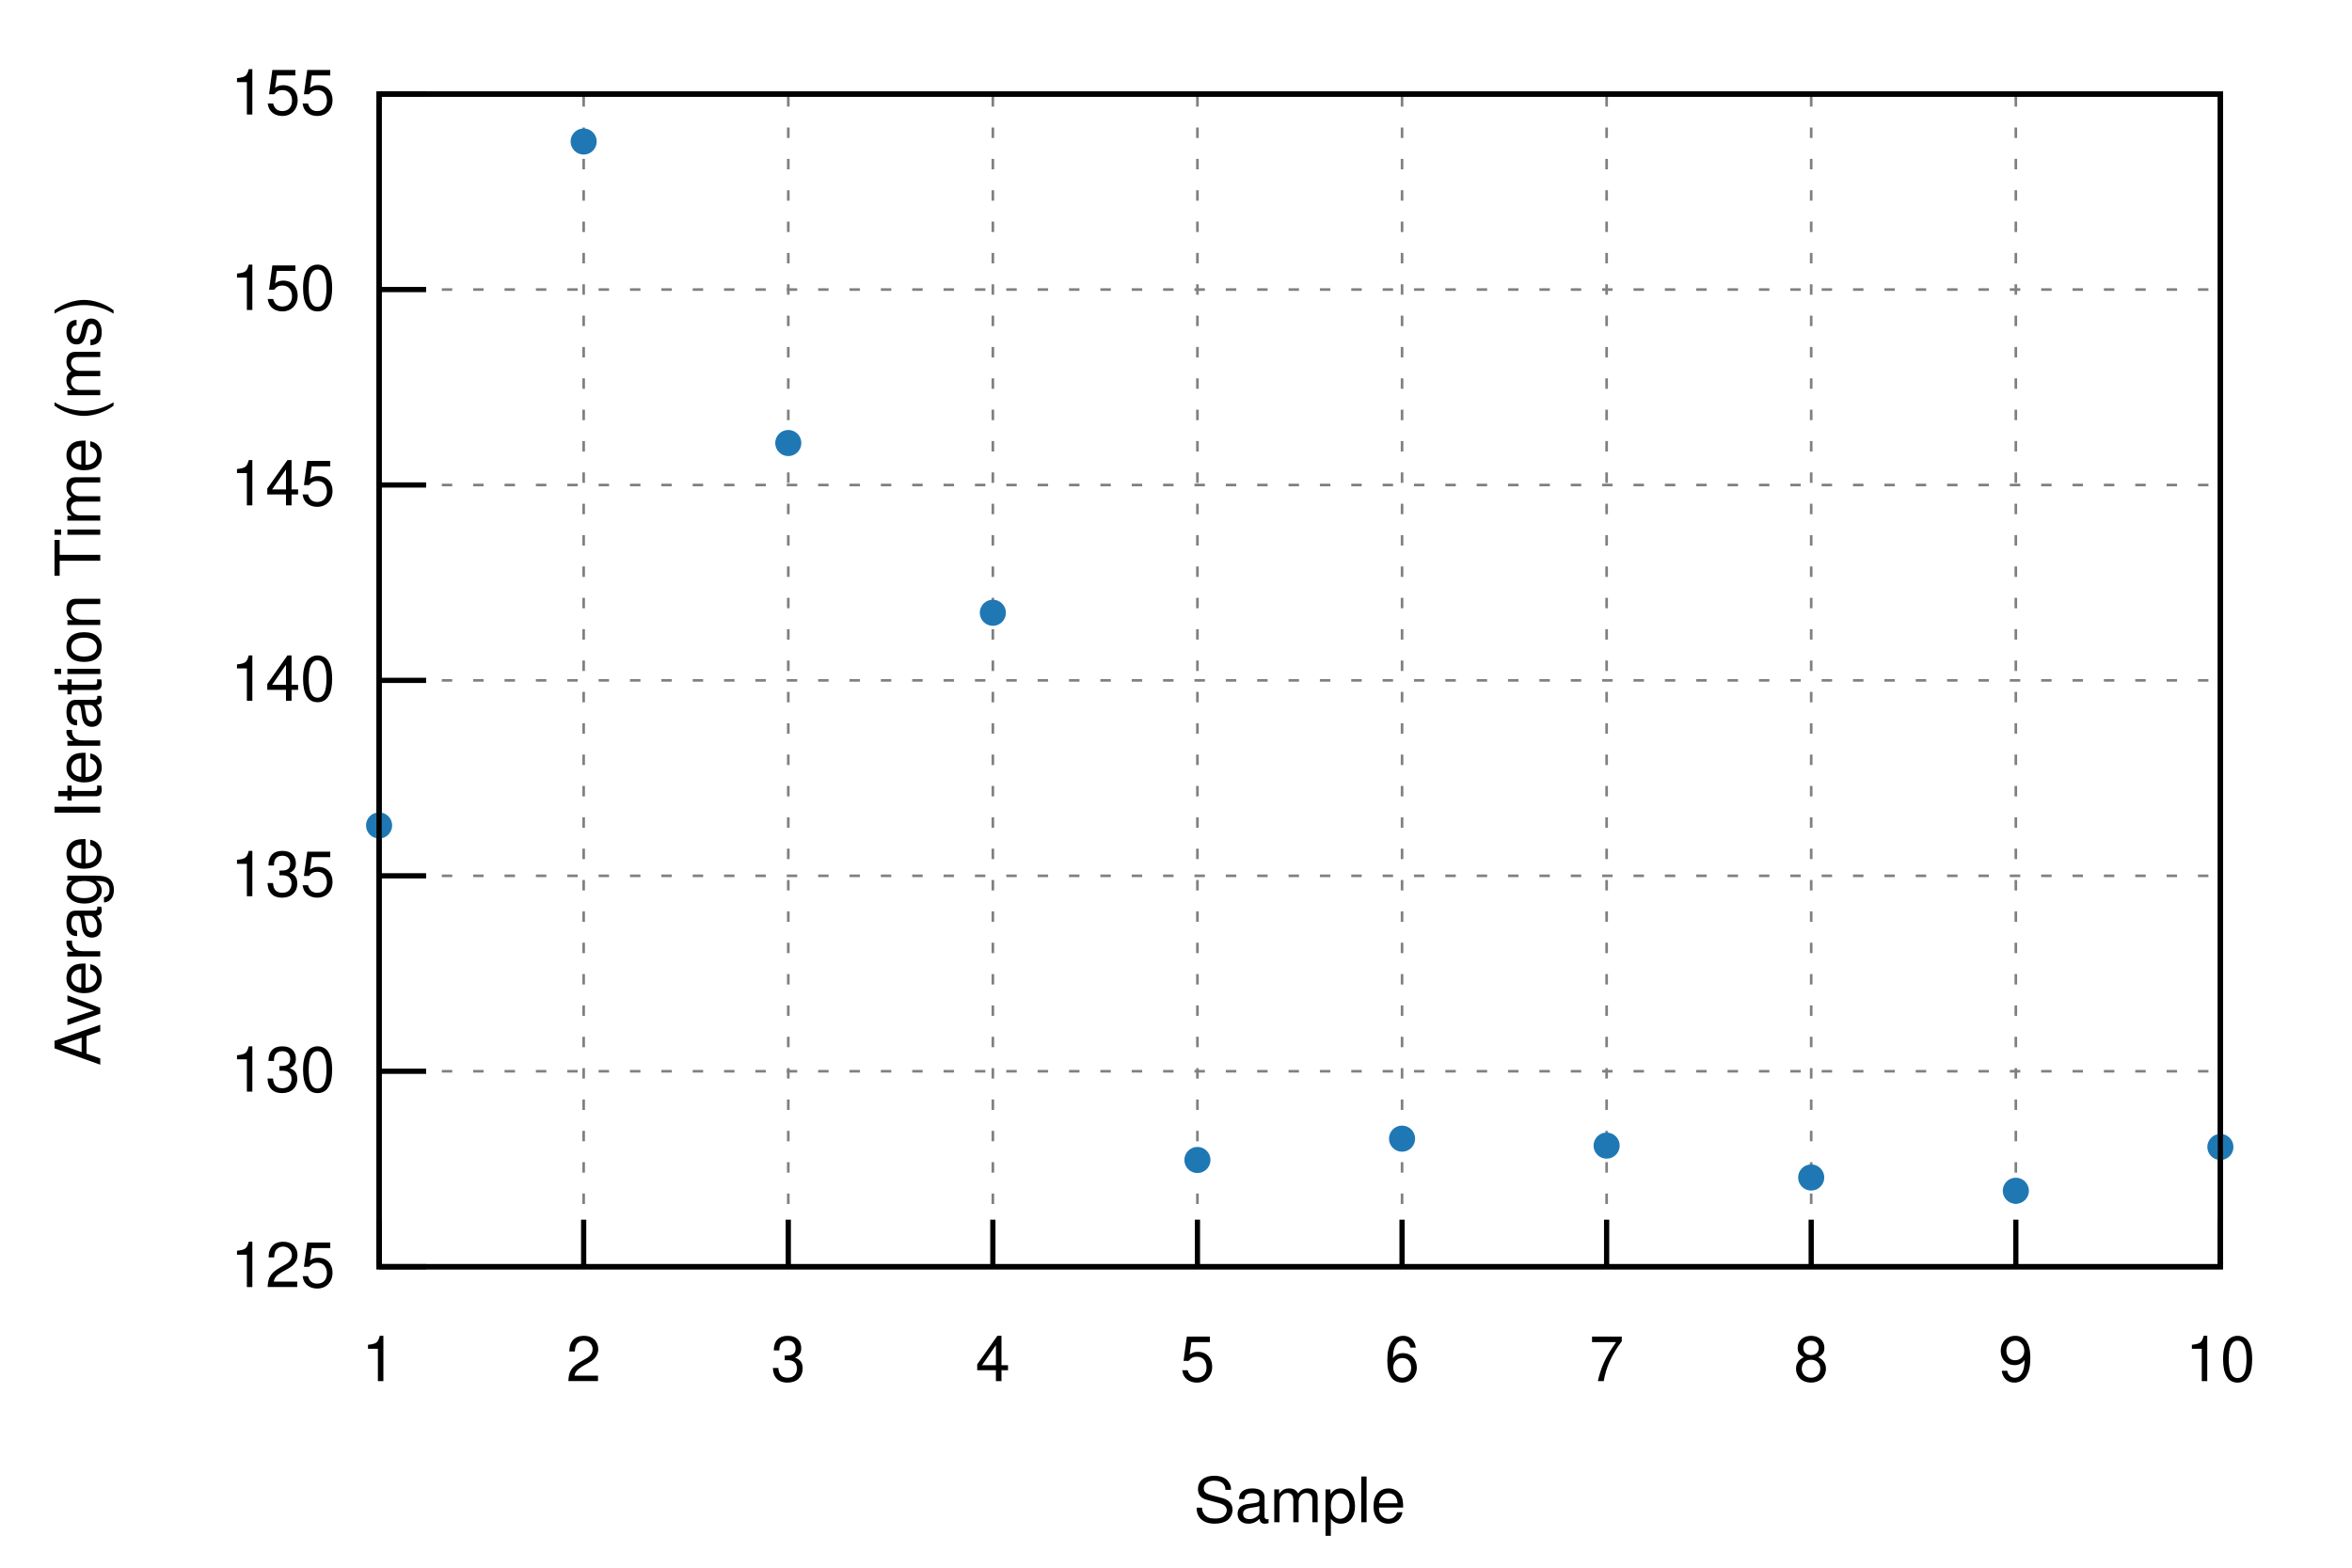
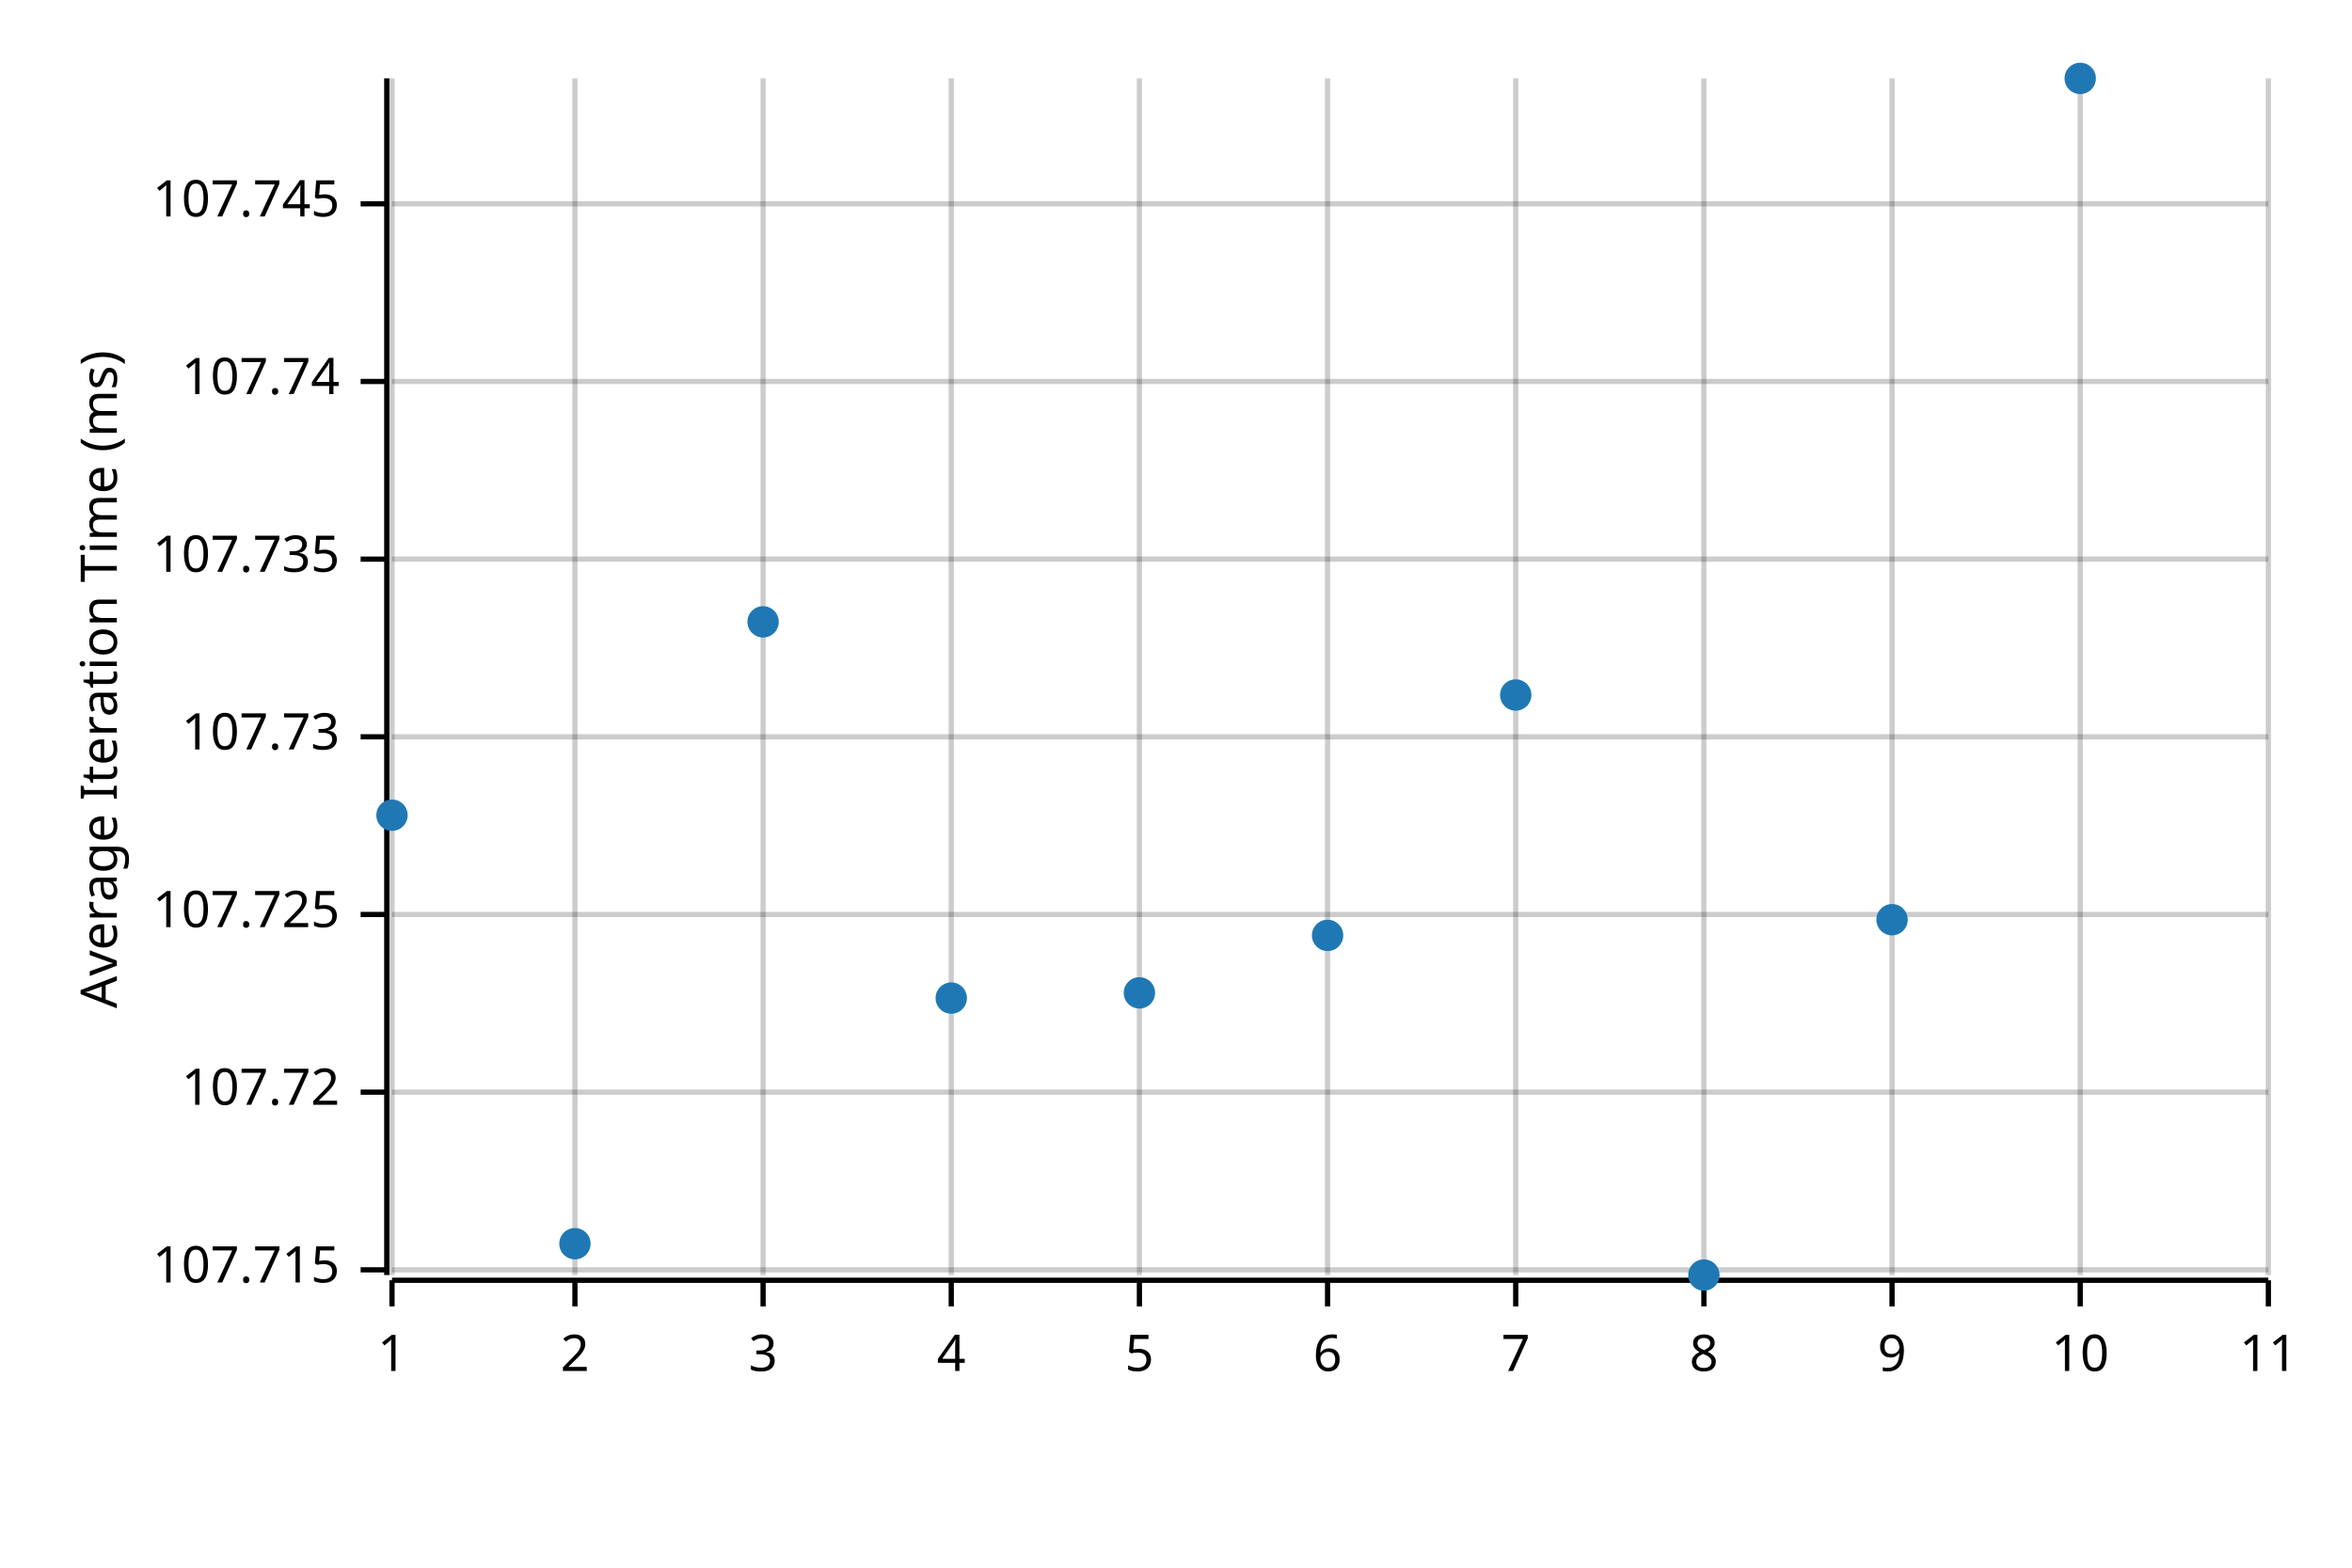
- <svg xmlns="http://www.w3.org/2000/svg" xmlns:xlink="http://www.w3.org/1999/xlink" viewBox="0 0 450 300">
-   <g id="gnuplot_canvas">
-     <rect x="0" y="0" width="450" height="300" fill="none" />
-     <defs>
-       <circle id="gpDot" r="0.5" stroke-width="0.5" stroke="currentColor" />
-       <path id="gpPt0" stroke-width="0.222" stroke="currentColor" d="M-1,0 h2 M0,-1 v2" />
-       <path id="gpPt1" stroke-width="0.222" stroke="currentColor" d="M-1,-1 L1,1 M1,-1 L-1,1" />
-       <path id="gpPt2" stroke-width="0.222" stroke="currentColor" d="M-1,0 L1,0 M0,-1 L0,1 M-1,-1 L1,1 M-1,1 L1,-1" />
-       <rect id="gpPt3" stroke-width="0.222" stroke="currentColor" x="-1" y="-1" width="2" height="2" />
-       <rect id="gpPt4" stroke-width="0.222" stroke="currentColor" fill="currentColor" x="-1" y="-1" width="2" height="2" />
-       <circle id="gpPt5" stroke-width="0.222" stroke="currentColor" cx="0" cy="0" r="1" />
-       <use xlink:href="#gpPt5" id="gpPt6" fill="currentColor" stroke="none" />
-       <path id="gpPt7" stroke-width="0.222" stroke="currentColor" d="M0,-1.33 L-1.33,0.67 L1.33,0.67 z" />
-       <use xlink:href="#gpPt7" id="gpPt8" fill="currentColor" stroke="none" />
-       <use xlink:href="#gpPt7" id="gpPt9" stroke="currentColor" transform="rotate(180)" />
-       <use xlink:href="#gpPt9" id="gpPt10" fill="currentColor" stroke="none" />
-       <use xlink:href="#gpPt3" id="gpPt11" stroke="currentColor" transform="rotate(45)" />
-       <use xlink:href="#gpPt11" id="gpPt12" fill="currentColor" stroke="none" />
-       <path id="gpPt13" stroke-width="0.222" stroke="currentColor" d="M0,1.330 L1.265,0.411 L0.782,-1.067 L-0.782,-1.076 L-1.265,0.411 z" />
-       <use xlink:href="#gpPt13" id="gpPt14" fill="currentColor" stroke="none" />
-       <filter id="textbox" filterUnits="objectBoundingBox" x="0" y="0" height="1" width="1">
-         <feFlood flood-color="white" flood-opacity="1" result="bgnd" />
-         <feComposite in="SourceGraphic" in2="bgnd" operator="atop" />
-       </filter>
-       <filter id="greybox" filterUnits="objectBoundingBox" x="0" y="0" height="1" width="1">
-         <feFlood flood-color="lightgrey" flood-opacity="1" result="grey" />
-         <feComposite in="SourceGraphic" in2="grey" operator="atop" />
-       </filter>
-     </defs>
-     <g fill="none" color="white" stroke="currentColor" stroke-width="1.00" stroke-linecap="butt" stroke-linejoin="miter">
- </g>
-     <g fill="none" color="black" stroke="currentColor" stroke-width="1.00" stroke-linecap="butt" stroke-linejoin="miter">
- </g>
-     <g fill="none" color="black" stroke="black" stroke-width="0.50" stroke-linecap="butt" stroke-linejoin="miter">
- </g>
-     <g fill="none" color="gray" stroke="currentColor" stroke-width="0.50" stroke-linecap="butt" stroke-linejoin="miter">
-       <path stroke="gray" stroke-dasharray="2,4" class="gridline" d="M72.53,242.40 L424.82,242.40  " />
-     </g>
-     <g fill="none" color="gray" stroke="gray" stroke-width="1.00" stroke-linecap="butt" stroke-linejoin="miter">
- </g>
-     <g fill="none" color="black" stroke="currentColor" stroke-width="1.00" stroke-linecap="butt" stroke-linejoin="miter">
-       <path stroke="black" d="M72.53,242.40 L81.53,242.40  " />
-       <g transform="translate(64.14,246.30)" stroke="none" fill="black" font-family="Helvetica" font-size="12.00" text-anchor="end">
-         <text>
-           <tspan font-family="Helvetica"> 125</tspan>
-         </text>
-       </g>
-     </g>
-     <g fill="none" color="black" stroke="currentColor" stroke-width="1.00" stroke-linecap="butt" stroke-linejoin="miter">
- </g>
-     <g fill="none" color="black" stroke="black" stroke-width="0.50" stroke-linecap="butt" stroke-linejoin="miter">
- </g>
-     <g fill="none" color="gray" stroke="currentColor" stroke-width="0.50" stroke-linecap="butt" stroke-linejoin="miter">
-       <path stroke="gray" stroke-dasharray="2,4" class="gridline" d="M72.53,205.00 L424.82,205.00  " />
-     </g>
-     <g fill="none" color="gray" stroke="gray" stroke-width="1.00" stroke-linecap="butt" stroke-linejoin="miter">
- </g>
-     <g fill="none" color="black" stroke="currentColor" stroke-width="1.00" stroke-linecap="butt" stroke-linejoin="miter">
-       <path stroke="black" d="M72.53,205.00 L81.53,205.00  " />
-       <g transform="translate(64.14,208.90)" stroke="none" fill="black" font-family="Helvetica" font-size="12.00" text-anchor="end">
-         <text>
-           <tspan font-family="Helvetica"> 130</tspan>
-         </text>
-       </g>
-     </g>
-     <g fill="none" color="black" stroke="currentColor" stroke-width="1.00" stroke-linecap="butt" stroke-linejoin="miter">
- </g>
-     <g fill="none" color="black" stroke="black" stroke-width="0.50" stroke-linecap="butt" stroke-linejoin="miter">
- </g>
-     <g fill="none" color="gray" stroke="currentColor" stroke-width="0.50" stroke-linecap="butt" stroke-linejoin="miter">
-       <path stroke="gray" stroke-dasharray="2,4" class="gridline" d="M72.53,167.60 L424.82,167.60  " />
-     </g>
-     <g fill="none" color="gray" stroke="gray" stroke-width="1.00" stroke-linecap="butt" stroke-linejoin="miter">
- </g>
-     <g fill="none" color="black" stroke="currentColor" stroke-width="1.00" stroke-linecap="butt" stroke-linejoin="miter">
-       <path stroke="black" d="M72.53,167.60 L81.53,167.60  " />
-       <g transform="translate(64.14,171.50)" stroke="none" fill="black" font-family="Helvetica" font-size="12.00" text-anchor="end">
-         <text>
-           <tspan font-family="Helvetica"> 135</tspan>
-         </text>
-       </g>
-     </g>
-     <g fill="none" color="black" stroke="currentColor" stroke-width="1.00" stroke-linecap="butt" stroke-linejoin="miter">
- </g>
-     <g fill="none" color="black" stroke="black" stroke-width="0.50" stroke-linecap="butt" stroke-linejoin="miter">
- </g>
-     <g fill="none" color="gray" stroke="currentColor" stroke-width="0.50" stroke-linecap="butt" stroke-linejoin="miter">
-       <path stroke="gray" stroke-dasharray="2,4" class="gridline" d="M72.53,130.20 L424.82,130.20  " />
-     </g>
-     <g fill="none" color="gray" stroke="gray" stroke-width="1.00" stroke-linecap="butt" stroke-linejoin="miter">
- </g>
-     <g fill="none" color="black" stroke="currentColor" stroke-width="1.00" stroke-linecap="butt" stroke-linejoin="miter">
-       <path stroke="black" d="M72.53,130.20 L81.53,130.20  " />
-       <g transform="translate(64.14,134.10)" stroke="none" fill="black" font-family="Helvetica" font-size="12.00" text-anchor="end">
-         <text>
-           <tspan font-family="Helvetica"> 140</tspan>
-         </text>
-       </g>
-     </g>
-     <g fill="none" color="black" stroke="currentColor" stroke-width="1.00" stroke-linecap="butt" stroke-linejoin="miter">
- </g>
-     <g fill="none" color="black" stroke="black" stroke-width="0.50" stroke-linecap="butt" stroke-linejoin="miter">
- </g>
-     <g fill="none" color="gray" stroke="currentColor" stroke-width="0.50" stroke-linecap="butt" stroke-linejoin="miter">
-       <path stroke="gray" stroke-dasharray="2,4" class="gridline" d="M72.53,92.81 L424.82,92.81  " />
-     </g>
-     <g fill="none" color="gray" stroke="gray" stroke-width="1.00" stroke-linecap="butt" stroke-linejoin="miter">
- </g>
-     <g fill="none" color="black" stroke="currentColor" stroke-width="1.00" stroke-linecap="butt" stroke-linejoin="miter">
-       <path stroke="black" d="M72.53,92.81 L81.53,92.81  " />
-       <g transform="translate(64.14,96.71)" stroke="none" fill="black" font-family="Helvetica" font-size="12.00" text-anchor="end">
-         <text>
-           <tspan font-family="Helvetica"> 145</tspan>
-         </text>
-       </g>
-     </g>
-     <g fill="none" color="black" stroke="currentColor" stroke-width="1.00" stroke-linecap="butt" stroke-linejoin="miter">
- </g>
-     <g fill="none" color="black" stroke="black" stroke-width="0.50" stroke-linecap="butt" stroke-linejoin="miter">
- </g>
-     <g fill="none" color="gray" stroke="currentColor" stroke-width="0.50" stroke-linecap="butt" stroke-linejoin="miter">
-       <path stroke="gray" stroke-dasharray="2,4" class="gridline" d="M72.53,55.41 L424.82,55.41  " />
-     </g>
-     <g fill="none" color="gray" stroke="gray" stroke-width="1.00" stroke-linecap="butt" stroke-linejoin="miter">
- </g>
-     <g fill="none" color="black" stroke="currentColor" stroke-width="1.00" stroke-linecap="butt" stroke-linejoin="miter">
-       <path stroke="black" d="M72.53,55.41 L81.53,55.41  " />
-       <g transform="translate(64.14,59.31)" stroke="none" fill="black" font-family="Helvetica" font-size="12.00" text-anchor="end">
-         <text>
-           <tspan font-family="Helvetica"> 150</tspan>
-         </text>
-       </g>
-     </g>
-     <g fill="none" color="black" stroke="currentColor" stroke-width="1.00" stroke-linecap="butt" stroke-linejoin="miter">
- </g>
-     <g fill="none" color="black" stroke="black" stroke-width="0.50" stroke-linecap="butt" stroke-linejoin="miter">
- </g>
-     <g fill="none" color="gray" stroke="currentColor" stroke-width="0.50" stroke-linecap="butt" stroke-linejoin="miter">
-       <path stroke="gray" stroke-dasharray="2,4" class="gridline" d="M72.53,18.01 L424.82,18.01  " />
-     </g>
-     <g fill="none" color="gray" stroke="gray" stroke-width="1.00" stroke-linecap="butt" stroke-linejoin="miter">
- </g>
-     <g fill="none" color="black" stroke="currentColor" stroke-width="1.00" stroke-linecap="butt" stroke-linejoin="miter">
-       <path stroke="black" d="M72.53,18.01 L81.53,18.01  " />
-       <g transform="translate(64.14,21.91)" stroke="none" fill="black" font-family="Helvetica" font-size="12.00" text-anchor="end">
-         <text>
-           <tspan font-family="Helvetica"> 155</tspan>
-         </text>
-       </g>
-     </g>
-     <g fill="none" color="black" stroke="currentColor" stroke-width="1.00" stroke-linecap="butt" stroke-linejoin="miter">
- </g>
-     <g fill="none" color="black" stroke="black" stroke-width="0.50" stroke-linecap="butt" stroke-linejoin="miter">
- </g>
-     <g fill="none" color="gray" stroke="currentColor" stroke-width="0.50" stroke-linecap="butt" stroke-linejoin="miter">
-       <path stroke="gray" stroke-dasharray="2,4" class="gridline" d="M72.53,242.40 L72.53,18.01  " />
-     </g>
-     <g fill="none" color="gray" stroke="gray" stroke-width="1.00" stroke-linecap="butt" stroke-linejoin="miter">
- </g>
-     <g fill="none" color="black" stroke="currentColor" stroke-width="1.00" stroke-linecap="butt" stroke-linejoin="miter">
-       <path stroke="black" d="M72.53,242.40 L72.53,233.40  " />
-       <g transform="translate(72.53,264.30)" stroke="none" fill="black" font-family="Helvetica" font-size="12.00" text-anchor="middle">
-         <text>
-           <tspan font-family="Helvetica"> 1</tspan>
-         </text>
-       </g>
-     </g>
-     <g fill="none" color="black" stroke="currentColor" stroke-width="1.00" stroke-linecap="butt" stroke-linejoin="miter">
- </g>
-     <g fill="none" color="black" stroke="black" stroke-width="0.50" stroke-linecap="butt" stroke-linejoin="miter">
- </g>
-     <g fill="none" color="gray" stroke="currentColor" stroke-width="0.50" stroke-linecap="butt" stroke-linejoin="miter">
-       <path stroke="gray" stroke-dasharray="2,4" class="gridline" d="M111.67,242.40 L111.67,18.01  " />
-     </g>
-     <g fill="none" color="gray" stroke="gray" stroke-width="1.00" stroke-linecap="butt" stroke-linejoin="miter">
- </g>
-     <g fill="none" color="black" stroke="currentColor" stroke-width="1.00" stroke-linecap="butt" stroke-linejoin="miter">
-       <path stroke="black" d="M111.67,242.40 L111.67,233.40  " />
-       <g transform="translate(111.67,264.30)" stroke="none" fill="black" font-family="Helvetica" font-size="12.00" text-anchor="middle">
-         <text>
-           <tspan font-family="Helvetica"> 2</tspan>
-         </text>
-       </g>
-     </g>
-     <g fill="none" color="black" stroke="currentColor" stroke-width="1.00" stroke-linecap="butt" stroke-linejoin="miter">
- </g>
-     <g fill="none" color="black" stroke="black" stroke-width="0.50" stroke-linecap="butt" stroke-linejoin="miter">
- </g>
-     <g fill="none" color="gray" stroke="currentColor" stroke-width="0.50" stroke-linecap="butt" stroke-linejoin="miter">
-       <path stroke="gray" stroke-dasharray="2,4" class="gridline" d="M150.82,242.40 L150.82,18.01  " />
-     </g>
-     <g fill="none" color="gray" stroke="gray" stroke-width="1.00" stroke-linecap="butt" stroke-linejoin="miter">
- </g>
-     <g fill="none" color="black" stroke="currentColor" stroke-width="1.00" stroke-linecap="butt" stroke-linejoin="miter">
-       <path stroke="black" d="M150.82,242.40 L150.82,233.40  " />
-       <g transform="translate(150.82,264.30)" stroke="none" fill="black" font-family="Helvetica" font-size="12.00" text-anchor="middle">
-         <text>
-           <tspan font-family="Helvetica"> 3</tspan>
-         </text>
-       </g>
-     </g>
-     <g fill="none" color="black" stroke="currentColor" stroke-width="1.00" stroke-linecap="butt" stroke-linejoin="miter">
- </g>
-     <g fill="none" color="black" stroke="black" stroke-width="0.50" stroke-linecap="butt" stroke-linejoin="miter">
- </g>
-     <g fill="none" color="gray" stroke="currentColor" stroke-width="0.50" stroke-linecap="butt" stroke-linejoin="miter">
-       <path stroke="gray" stroke-dasharray="2,4" class="gridline" d="M189.96,242.40 L189.96,18.01  " />
-     </g>
-     <g fill="none" color="gray" stroke="gray" stroke-width="1.00" stroke-linecap="butt" stroke-linejoin="miter">
- </g>
-     <g fill="none" color="black" stroke="currentColor" stroke-width="1.00" stroke-linecap="butt" stroke-linejoin="miter">
-       <path stroke="black" d="M189.96,242.40 L189.96,233.40  " />
-       <g transform="translate(189.96,264.30)" stroke="none" fill="black" font-family="Helvetica" font-size="12.00" text-anchor="middle">
-         <text>
-           <tspan font-family="Helvetica"> 4</tspan>
-         </text>
-       </g>
-     </g>
-     <g fill="none" color="black" stroke="currentColor" stroke-width="1.00" stroke-linecap="butt" stroke-linejoin="miter">
- </g>
-     <g fill="none" color="black" stroke="black" stroke-width="0.50" stroke-linecap="butt" stroke-linejoin="miter">
- </g>
-     <g fill="none" color="gray" stroke="currentColor" stroke-width="0.50" stroke-linecap="butt" stroke-linejoin="miter">
-       <path stroke="gray" stroke-dasharray="2,4" class="gridline" d="M229.10,242.40 L229.10,18.01  " />
-     </g>
-     <g fill="none" color="gray" stroke="gray" stroke-width="1.00" stroke-linecap="butt" stroke-linejoin="miter">
- </g>
-     <g fill="none" color="black" stroke="currentColor" stroke-width="1.00" stroke-linecap="butt" stroke-linejoin="miter">
-       <path stroke="black" d="M229.10,242.40 L229.10,233.40  " />
-       <g transform="translate(229.10,264.30)" stroke="none" fill="black" font-family="Helvetica" font-size="12.00" text-anchor="middle">
-         <text>
-           <tspan font-family="Helvetica"> 5</tspan>
-         </text>
-       </g>
-     </g>
-     <g fill="none" color="black" stroke="currentColor" stroke-width="1.00" stroke-linecap="butt" stroke-linejoin="miter">
- </g>
-     <g fill="none" color="black" stroke="black" stroke-width="0.50" stroke-linecap="butt" stroke-linejoin="miter">
- </g>
-     <g fill="none" color="gray" stroke="currentColor" stroke-width="0.50" stroke-linecap="butt" stroke-linejoin="miter">
-       <path stroke="gray" stroke-dasharray="2,4" class="gridline" d="M268.25,242.40 L268.25,18.01  " />
-     </g>
-     <g fill="none" color="gray" stroke="gray" stroke-width="1.00" stroke-linecap="butt" stroke-linejoin="miter">
- </g>
-     <g fill="none" color="black" stroke="currentColor" stroke-width="1.00" stroke-linecap="butt" stroke-linejoin="miter">
-       <path stroke="black" d="M268.25,242.40 L268.25,233.40  " />
-       <g transform="translate(268.25,264.30)" stroke="none" fill="black" font-family="Helvetica" font-size="12.00" text-anchor="middle">
-         <text>
-           <tspan font-family="Helvetica"> 6</tspan>
-         </text>
-       </g>
-     </g>
-     <g fill="none" color="black" stroke="currentColor" stroke-width="1.00" stroke-linecap="butt" stroke-linejoin="miter">
- </g>
-     <g fill="none" color="black" stroke="black" stroke-width="0.50" stroke-linecap="butt" stroke-linejoin="miter">
- </g>
-     <g fill="none" color="gray" stroke="currentColor" stroke-width="0.50" stroke-linecap="butt" stroke-linejoin="miter">
-       <path stroke="gray" stroke-dasharray="2,4" class="gridline" d="M307.39,242.40 L307.39,18.01  " />
-     </g>
-     <g fill="none" color="gray" stroke="gray" stroke-width="1.00" stroke-linecap="butt" stroke-linejoin="miter">
- </g>
-     <g fill="none" color="black" stroke="currentColor" stroke-width="1.00" stroke-linecap="butt" stroke-linejoin="miter">
-       <path stroke="black" d="M307.39,242.40 L307.39,233.40  " />
-       <g transform="translate(307.39,264.30)" stroke="none" fill="black" font-family="Helvetica" font-size="12.00" text-anchor="middle">
-         <text>
-           <tspan font-family="Helvetica"> 7</tspan>
-         </text>
-       </g>
-     </g>
-     <g fill="none" color="black" stroke="currentColor" stroke-width="1.00" stroke-linecap="butt" stroke-linejoin="miter">
- </g>
-     <g fill="none" color="black" stroke="black" stroke-width="0.50" stroke-linecap="butt" stroke-linejoin="miter">
- </g>
-     <g fill="none" color="gray" stroke="currentColor" stroke-width="0.50" stroke-linecap="butt" stroke-linejoin="miter">
-       <path stroke="gray" stroke-dasharray="2,4" class="gridline" d="M346.53,242.40 L346.53,18.01  " />
-     </g>
-     <g fill="none" color="gray" stroke="gray" stroke-width="1.00" stroke-linecap="butt" stroke-linejoin="miter">
- </g>
-     <g fill="none" color="black" stroke="currentColor" stroke-width="1.00" stroke-linecap="butt" stroke-linejoin="miter">
-       <path stroke="black" d="M346.53,242.40 L346.53,233.40  " />
-       <g transform="translate(346.53,264.30)" stroke="none" fill="black" font-family="Helvetica" font-size="12.00" text-anchor="middle">
-         <text>
-           <tspan font-family="Helvetica"> 8</tspan>
-         </text>
-       </g>
-     </g>
-     <g fill="none" color="black" stroke="currentColor" stroke-width="1.00" stroke-linecap="butt" stroke-linejoin="miter">
- </g>
-     <g fill="none" color="black" stroke="black" stroke-width="0.50" stroke-linecap="butt" stroke-linejoin="miter">
- </g>
-     <g fill="none" color="gray" stroke="currentColor" stroke-width="0.50" stroke-linecap="butt" stroke-linejoin="miter">
-       <path stroke="gray" stroke-dasharray="2,4" class="gridline" d="M385.68,242.40 L385.68,18.01  " />
-     </g>
-     <g fill="none" color="gray" stroke="gray" stroke-width="1.00" stroke-linecap="butt" stroke-linejoin="miter">
- </g>
-     <g fill="none" color="black" stroke="currentColor" stroke-width="1.00" stroke-linecap="butt" stroke-linejoin="miter">
-       <path stroke="black" d="M385.68,242.40 L385.68,233.40  " />
-       <g transform="translate(385.68,264.30)" stroke="none" fill="black" font-family="Helvetica" font-size="12.00" text-anchor="middle">
-         <text>
-           <tspan font-family="Helvetica"> 9</tspan>
-         </text>
-       </g>
-     </g>
-     <g fill="none" color="black" stroke="currentColor" stroke-width="1.00" stroke-linecap="butt" stroke-linejoin="miter">
- </g>
-     <g fill="none" color="black" stroke="black" stroke-width="0.50" stroke-linecap="butt" stroke-linejoin="miter">
- </g>
-     <g fill="none" color="gray" stroke="currentColor" stroke-width="0.50" stroke-linecap="butt" stroke-linejoin="miter">
-       <path stroke="gray" stroke-dasharray="2,4" class="gridline" d="M424.82,242.40 L424.82,18.01  " />
-     </g>
-     <g fill="none" color="gray" stroke="gray" stroke-width="1.00" stroke-linecap="butt" stroke-linejoin="miter">
- </g>
-     <g fill="none" color="black" stroke="currentColor" stroke-width="1.00" stroke-linecap="butt" stroke-linejoin="miter">
-       <path stroke="black" d="M424.82,242.40 L424.82,233.40  " />
-       <g transform="translate(424.82,264.30)" stroke="none" fill="black" font-family="Helvetica" font-size="12.00" text-anchor="middle">
-         <text>
-           <tspan font-family="Helvetica"> 10</tspan>
-         </text>
-       </g>
-     </g>
-     <g fill="none" color="black" stroke="currentColor" stroke-width="1.00" stroke-linecap="butt" stroke-linejoin="miter">
- </g>
-     <g fill="none" color="black" stroke="currentColor" stroke-width="1.00" stroke-linecap="butt" stroke-linejoin="miter">
-       <path stroke="black" d="M72.53,18.01 L72.53,242.40 L424.82,242.40 L424.82,18.01 L72.53,18.01 Z  " />
-     </g>
-     <g fill="none" color="black" stroke="currentColor" stroke-width="1.00" stroke-linecap="butt" stroke-linejoin="miter">
-       <g transform="translate(19.18,130.21) rotate(270)" stroke="none" fill="black" font-family="Helvetica" font-size="12.00" text-anchor="middle">
-         <text>
-           <tspan font-family="Helvetica">Average Iteration Time (ms)</tspan>
-         </text>
-       </g>
-     </g>
-     <g fill="none" color="black" stroke="currentColor" stroke-width="1.00" stroke-linecap="butt" stroke-linejoin="miter">
-       <g transform="translate(248.67,291.30)" stroke="none" fill="black" font-family="Helvetica" font-size="12.00" text-anchor="middle">
-         <text>
-           <tspan font-family="Helvetica">Sample</tspan>
-         </text>
-       </g>
-     </g>
-     <g fill="none" color="black" stroke="currentColor" stroke-width="1.00" stroke-linecap="butt" stroke-linejoin="miter">
- </g>
-     <g id="gnuplot_plot_1">
-       <g fill="none" color="black" stroke="currentColor" stroke-width="1.00" stroke-linecap="butt" stroke-linejoin="miter">
-         <use xlink:href="#gpPt6" transform="translate(72.53,157.96) scale(2.25)" color="rgb( 31, 120, 180)" />
-         <use xlink:href="#gpPt6" transform="translate(111.67,27.08) scale(2.25)" color="rgb( 31, 120, 180)" />
-         <use xlink:href="#gpPt6" transform="translate(150.82,84.78) scale(2.25)" color="rgb( 31, 120, 180)" />
-         <use xlink:href="#gpPt6" transform="translate(189.96,117.26) scale(2.25)" color="rgb( 31, 120, 180)" />
-         <use xlink:href="#gpPt6" transform="translate(229.10,221.98) scale(2.25)" color="rgb( 31, 120, 180)" />
-         <use xlink:href="#gpPt6" transform="translate(268.25,217.90) scale(2.25)" color="rgb( 31, 120, 180)" />
-         <use xlink:href="#gpPt6" transform="translate(307.39,219.23) scale(2.25)" color="rgb( 31, 120, 180)" />
-         <use xlink:href="#gpPt6" transform="translate(346.53,225.33) scale(2.25)" color="rgb( 31, 120, 180)" />
-         <use xlink:href="#gpPt6" transform="translate(385.68,227.87) scale(2.25)" color="rgb( 31, 120, 180)" />
-         <use xlink:href="#gpPt6" transform="translate(424.82,219.49) scale(2.25)" color="rgb( 31, 120, 180)" />
-       </g>
-     </g>
-     <g fill="none" color="white" stroke="rgb( 31, 120, 180)" stroke-width="2.00" stroke-linecap="butt" stroke-linejoin="miter">
- </g>
-     <g fill="none" color="black" stroke="currentColor" stroke-width="2.00" stroke-linecap="butt" stroke-linejoin="miter">
- </g>
-     <g fill="none" color="black" stroke="black" stroke-width="1.00" stroke-linecap="butt" stroke-linejoin="miter">
- </g>
-     <g fill="none" color="black" stroke="currentColor" stroke-width="1.00" stroke-linecap="butt" stroke-linejoin="miter">
-       <path stroke="black" d="M72.53,18.01 L72.53,242.40 L424.82,242.40 L424.82,18.01 L72.53,18.01 Z  " />
-     </g>
-     <g fill="none" color="black" stroke="currentColor" stroke-width="1.00" stroke-linecap="butt" stroke-linejoin="miter">
- </g>
-   </g>
+ <svg xmlns="http://www.w3.org/2000/svg" width="450" height="300" viewBox="0 0 450 300">
+   <text x="15" y="130" dy="0.76em" text-anchor="middle" font-family="sans-serif" font-size="9.677" opacity="1" fill="#000000" transform="rotate(270, 15, 130)">
+ Average Iteration Time (ms)
+ </text>
+   <line opacity="0.2" stroke="#000000" stroke-width="1" x1="75" y1="244" x2="75" y2="15" />
+   <line opacity="0.2" stroke="#000000" stroke-width="1" x1="110" y1="244" x2="110" y2="15" />
+   <line opacity="0.2" stroke="#000000" stroke-width="1" x1="146" y1="244" x2="146" y2="15" />
+   <line opacity="0.2" stroke="#000000" stroke-width="1" x1="182" y1="244" x2="182" y2="15" />
+   <line opacity="0.2" stroke="#000000" stroke-width="1" x1="218" y1="244" x2="218" y2="15" />
+   <line opacity="0.2" stroke="#000000" stroke-width="1" x1="254" y1="244" x2="254" y2="15" />
+   <line opacity="0.2" stroke="#000000" stroke-width="1" x1="290" y1="244" x2="290" y2="15" />
+   <line opacity="0.2" stroke="#000000" stroke-width="1" x1="326" y1="244" x2="326" y2="15" />
+   <line opacity="0.2" stroke="#000000" stroke-width="1" x1="362" y1="244" x2="362" y2="15" />
+   <line opacity="0.2" stroke="#000000" stroke-width="1" x1="398" y1="244" x2="398" y2="15" />
+   <line opacity="0.2" stroke="#000000" stroke-width="1" x1="434" y1="244" x2="434" y2="15" />
+   <line opacity="0.2" stroke="#000000" stroke-width="1" x1="75" y1="243" x2="434" y2="243" />
+   <line opacity="0.2" stroke="#000000" stroke-width="1" x1="75" y1="209" x2="434" y2="209" />
+   <line opacity="0.2" stroke="#000000" stroke-width="1" x1="75" y1="175" x2="434" y2="175" />
+   <line opacity="0.2" stroke="#000000" stroke-width="1" x1="75" y1="141" x2="434" y2="141" />
+   <line opacity="0.2" stroke="#000000" stroke-width="1" x1="75" y1="107" x2="434" y2="107" />
+   <line opacity="0.2" stroke="#000000" stroke-width="1" x1="75" y1="73" x2="434" y2="73" />
+   <line opacity="0.2" stroke="#000000" stroke-width="1" x1="75" y1="39" x2="434" y2="39" />
+   <polyline fill="none" opacity="1" stroke="#000000" stroke-width="1" points="74,15 74,244 " />
+   <text x="65" y="243" dy="0.5ex" text-anchor="end" font-family="sans-serif" font-size="9.677" opacity="1" fill="#000000">
+ 107.715
+ </text>
+   <polyline fill="none" opacity="1" stroke="#000000" stroke-width="1" points="69,243 74,243 " />
+   <text x="65" y="209" dy="0.5ex" text-anchor="end" font-family="sans-serif" font-size="9.677" opacity="1" fill="#000000">
+ 107.72
+ </text>
+   <polyline fill="none" opacity="1" stroke="#000000" stroke-width="1" points="69,209 74,209 " />
+   <text x="65" y="175" dy="0.5ex" text-anchor="end" font-family="sans-serif" font-size="9.677" opacity="1" fill="#000000">
+ 107.725
+ </text>
+   <polyline fill="none" opacity="1" stroke="#000000" stroke-width="1" points="69,175 74,175 " />
+   <text x="65" y="141" dy="0.5ex" text-anchor="end" font-family="sans-serif" font-size="9.677" opacity="1" fill="#000000">
+ 107.73
+ </text>
+   <polyline fill="none" opacity="1" stroke="#000000" stroke-width="1" points="69,141 74,141 " />
+   <text x="65" y="107" dy="0.5ex" text-anchor="end" font-family="sans-serif" font-size="9.677" opacity="1" fill="#000000">
+ 107.735
+ </text>
+   <polyline fill="none" opacity="1" stroke="#000000" stroke-width="1" points="69,107 74,107 " />
+   <text x="65" y="73" dy="0.5ex" text-anchor="end" font-family="sans-serif" font-size="9.677" opacity="1" fill="#000000">
+ 107.74
+ </text>
+   <polyline fill="none" opacity="1" stroke="#000000" stroke-width="1" points="69,73 74,73 " />
+   <text x="65" y="39" dy="0.5ex" text-anchor="end" font-family="sans-serif" font-size="9.677" opacity="1" fill="#000000">
+ 107.745
+ </text>
+   <polyline fill="none" opacity="1" stroke="#000000" stroke-width="1" points="69,39 74,39 " />
+   <polyline fill="none" opacity="1" stroke="#000000" stroke-width="1" points="75,245 434,245 " />
+   <text x="75" y="255" dy="0.76em" text-anchor="middle" font-family="sans-serif" font-size="9.677" opacity="1" fill="#000000">
+ 1
+ </text>
+   <polyline fill="none" opacity="1" stroke="#000000" stroke-width="1" points="75,245 75,250 " />
+   <text x="110" y="255" dy="0.76em" text-anchor="middle" font-family="sans-serif" font-size="9.677" opacity="1" fill="#000000">
+ 2
+ </text>
+   <polyline fill="none" opacity="1" stroke="#000000" stroke-width="1" points="110,245 110,250 " />
+   <text x="146" y="255" dy="0.76em" text-anchor="middle" font-family="sans-serif" font-size="9.677" opacity="1" fill="#000000">
+ 3
+ </text>
+   <polyline fill="none" opacity="1" stroke="#000000" stroke-width="1" points="146,245 146,250 " />
+   <text x="182" y="255" dy="0.76em" text-anchor="middle" font-family="sans-serif" font-size="9.677" opacity="1" fill="#000000">
+ 4
+ </text>
+   <polyline fill="none" opacity="1" stroke="#000000" stroke-width="1" points="182,245 182,250 " />
+   <text x="218" y="255" dy="0.76em" text-anchor="middle" font-family="sans-serif" font-size="9.677" opacity="1" fill="#000000">
+ 5
+ </text>
+   <polyline fill="none" opacity="1" stroke="#000000" stroke-width="1" points="218,245 218,250 " />
+   <text x="254" y="255" dy="0.76em" text-anchor="middle" font-family="sans-serif" font-size="9.677" opacity="1" fill="#000000">
+ 6
+ </text>
+   <polyline fill="none" opacity="1" stroke="#000000" stroke-width="1" points="254,245 254,250 " />
+   <text x="290" y="255" dy="0.76em" text-anchor="middle" font-family="sans-serif" font-size="9.677" opacity="1" fill="#000000">
+ 7
+ </text>
+   <polyline fill="none" opacity="1" stroke="#000000" stroke-width="1" points="290,245 290,250 " />
+   <text x="326" y="255" dy="0.76em" text-anchor="middle" font-family="sans-serif" font-size="9.677" opacity="1" fill="#000000">
+ 8
+ </text>
+   <polyline fill="none" opacity="1" stroke="#000000" stroke-width="1" points="326,245 326,250 " />
+   <text x="362" y="255" dy="0.76em" text-anchor="middle" font-family="sans-serif" font-size="9.677" opacity="1" fill="#000000">
+ 9
+ </text>
+   <polyline fill="none" opacity="1" stroke="#000000" stroke-width="1" points="362,245 362,250 " />
+   <text x="398" y="255" dy="0.76em" text-anchor="middle" font-family="sans-serif" font-size="9.677" opacity="1" fill="#000000">
+ 10
+ </text>
+   <polyline fill="none" opacity="1" stroke="#000000" stroke-width="1" points="398,245 398,250 " />
+   <text x="434" y="255" dy="0.76em" text-anchor="middle" font-family="sans-serif" font-size="9.677" opacity="1" fill="#000000">
+ 11
+ </text>
+   <polyline fill="none" opacity="1" stroke="#000000" stroke-width="1" points="434,245 434,250 " />
+   <circle cx="75" cy="156" r="3" opacity="1" fill="#1F78B4" stroke="none" stroke-width="1" />
+   <circle cx="110" cy="238" r="3" opacity="1" fill="#1F78B4" stroke="none" stroke-width="1" />
+   <circle cx="146" cy="119" r="3" opacity="1" fill="#1F78B4" stroke="none" stroke-width="1" />
+   <circle cx="182" cy="191" r="3" opacity="1" fill="#1F78B4" stroke="none" stroke-width="1" />
+   <circle cx="218" cy="190" r="3" opacity="1" fill="#1F78B4" stroke="none" stroke-width="1" />
+   <circle cx="254" cy="179" r="3" opacity="1" fill="#1F78B4" stroke="none" stroke-width="1" />
+   <circle cx="290" cy="133" r="3" opacity="1" fill="#1F78B4" stroke="none" stroke-width="1" />
+   <circle cx="326" cy="244" r="3" opacity="1" fill="#1F78B4" stroke="none" stroke-width="1" />
+   <circle cx="362" cy="176" r="3" opacity="1" fill="#1F78B4" stroke="none" stroke-width="1" />
+   <circle cx="398" cy="15" r="3" opacity="1" fill="#1F78B4" stroke="none" stroke-width="1" />
</svg>
